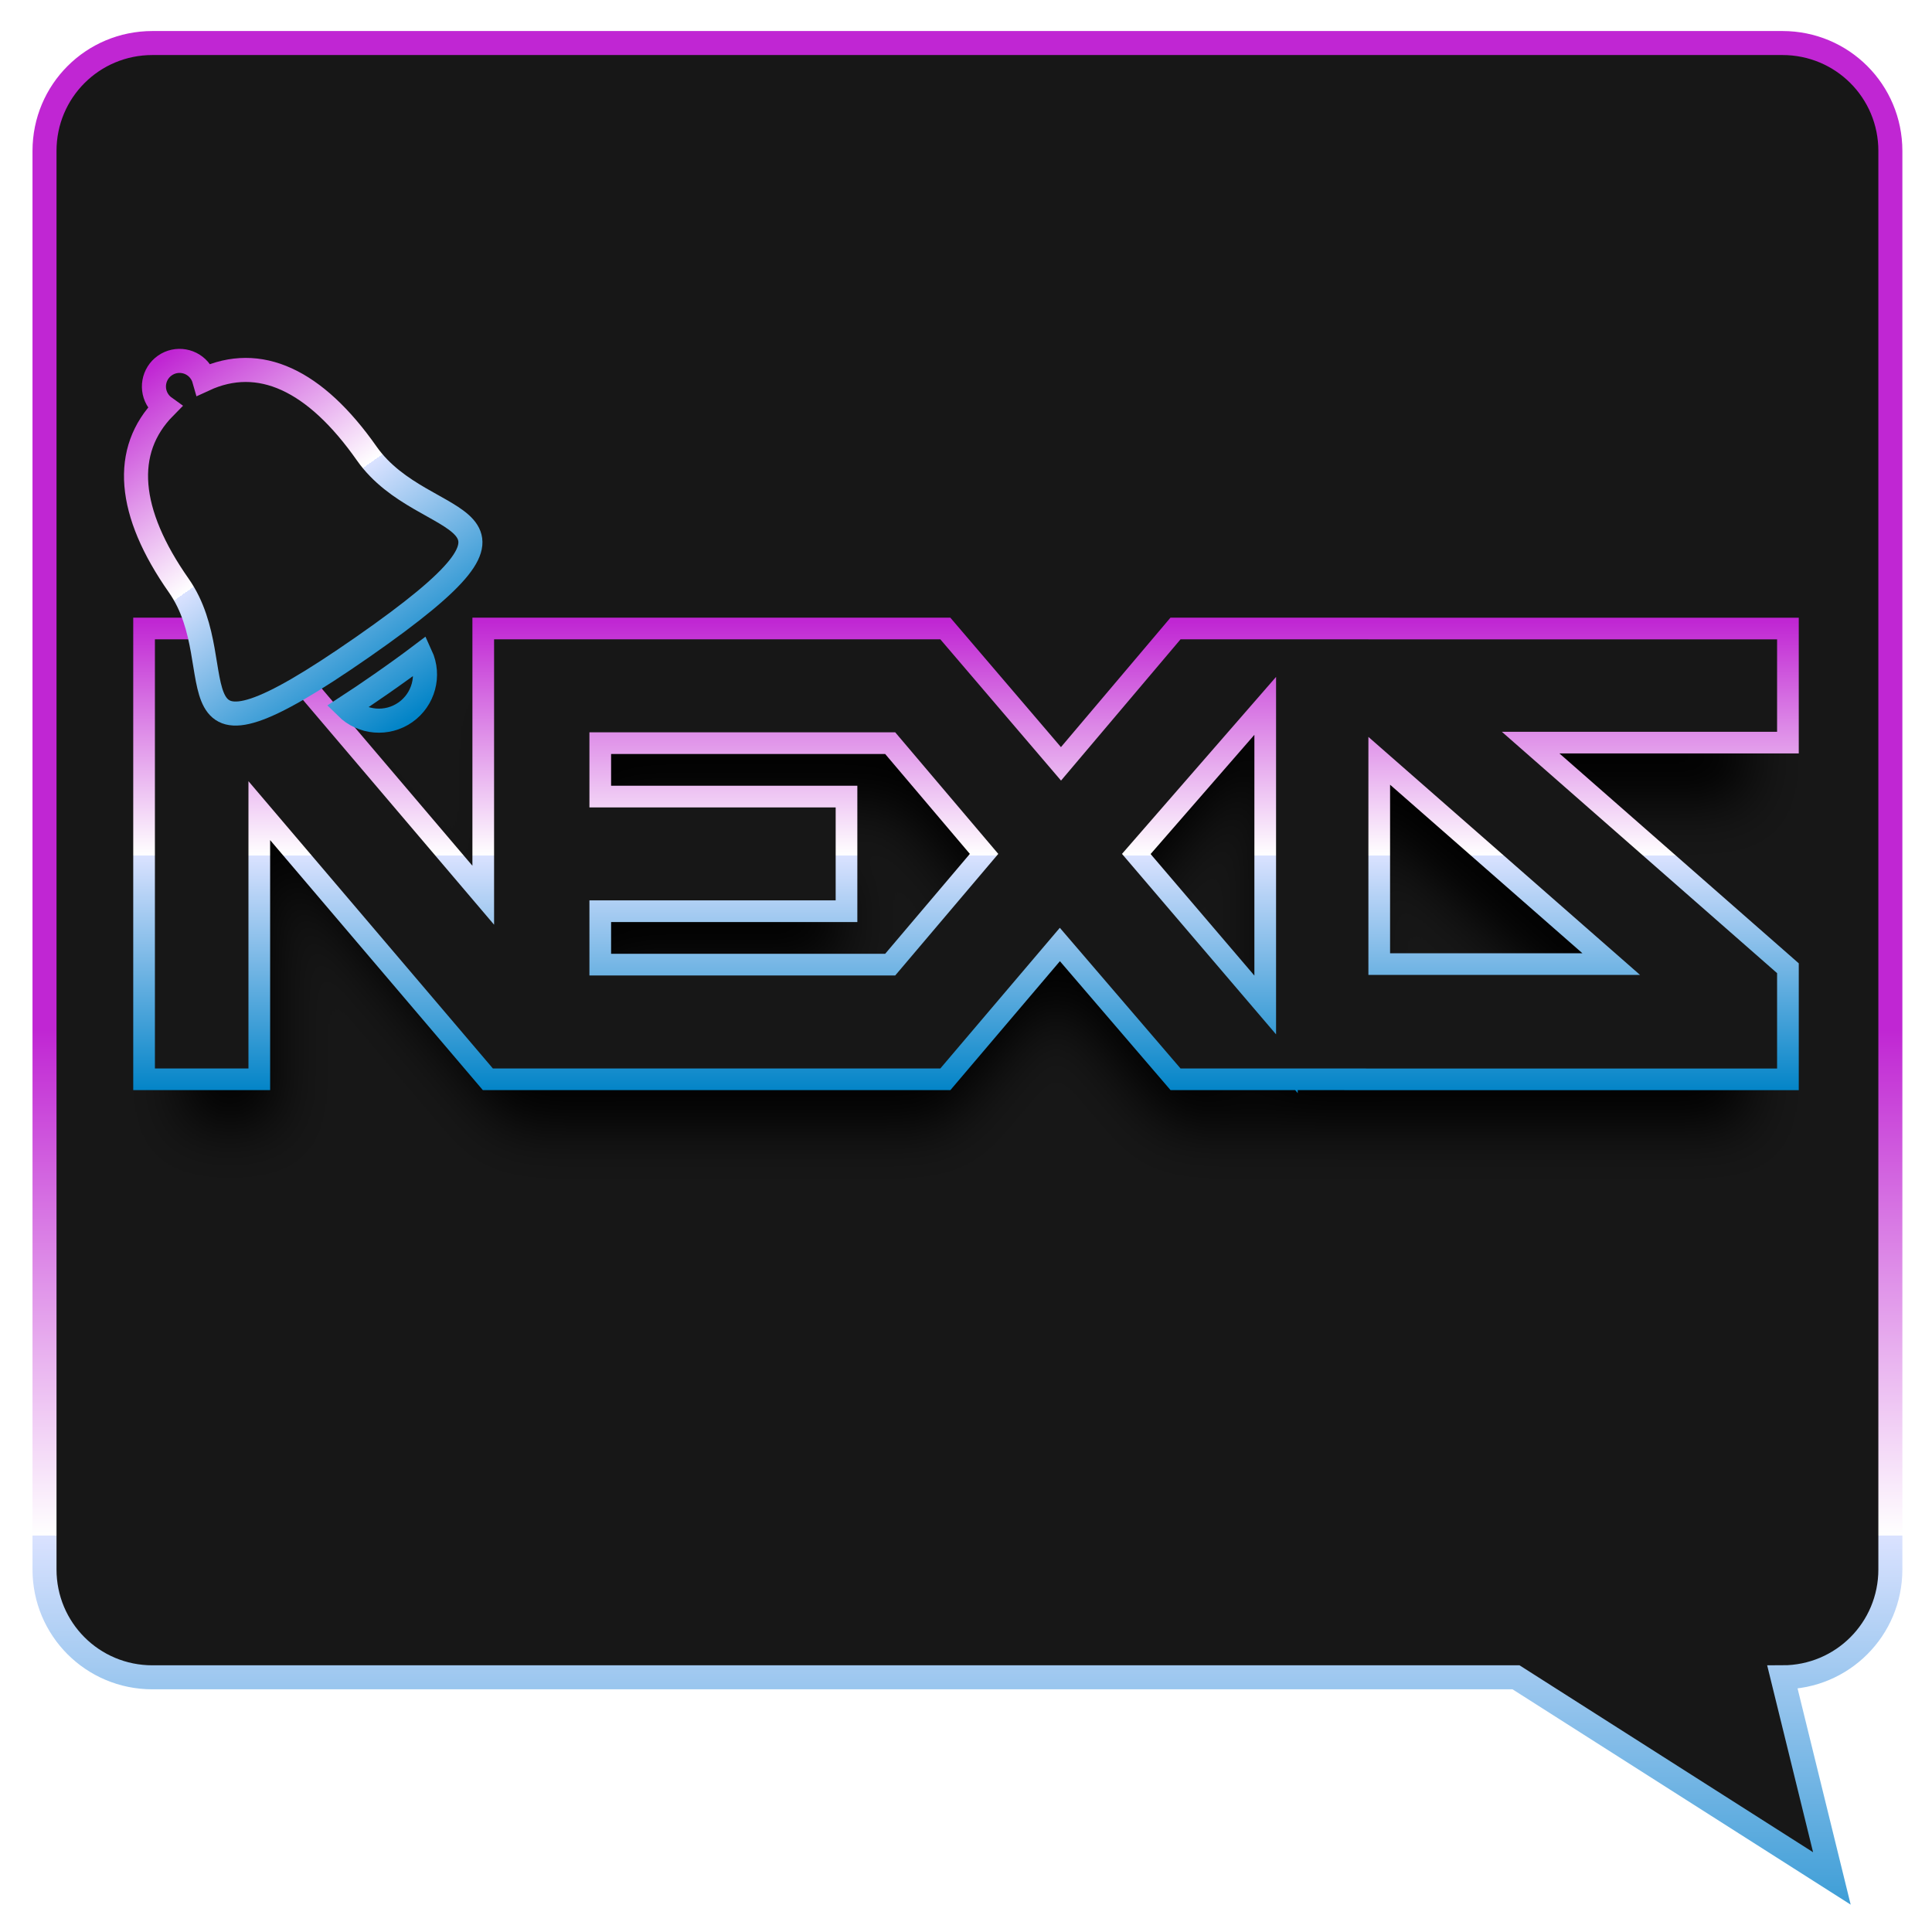
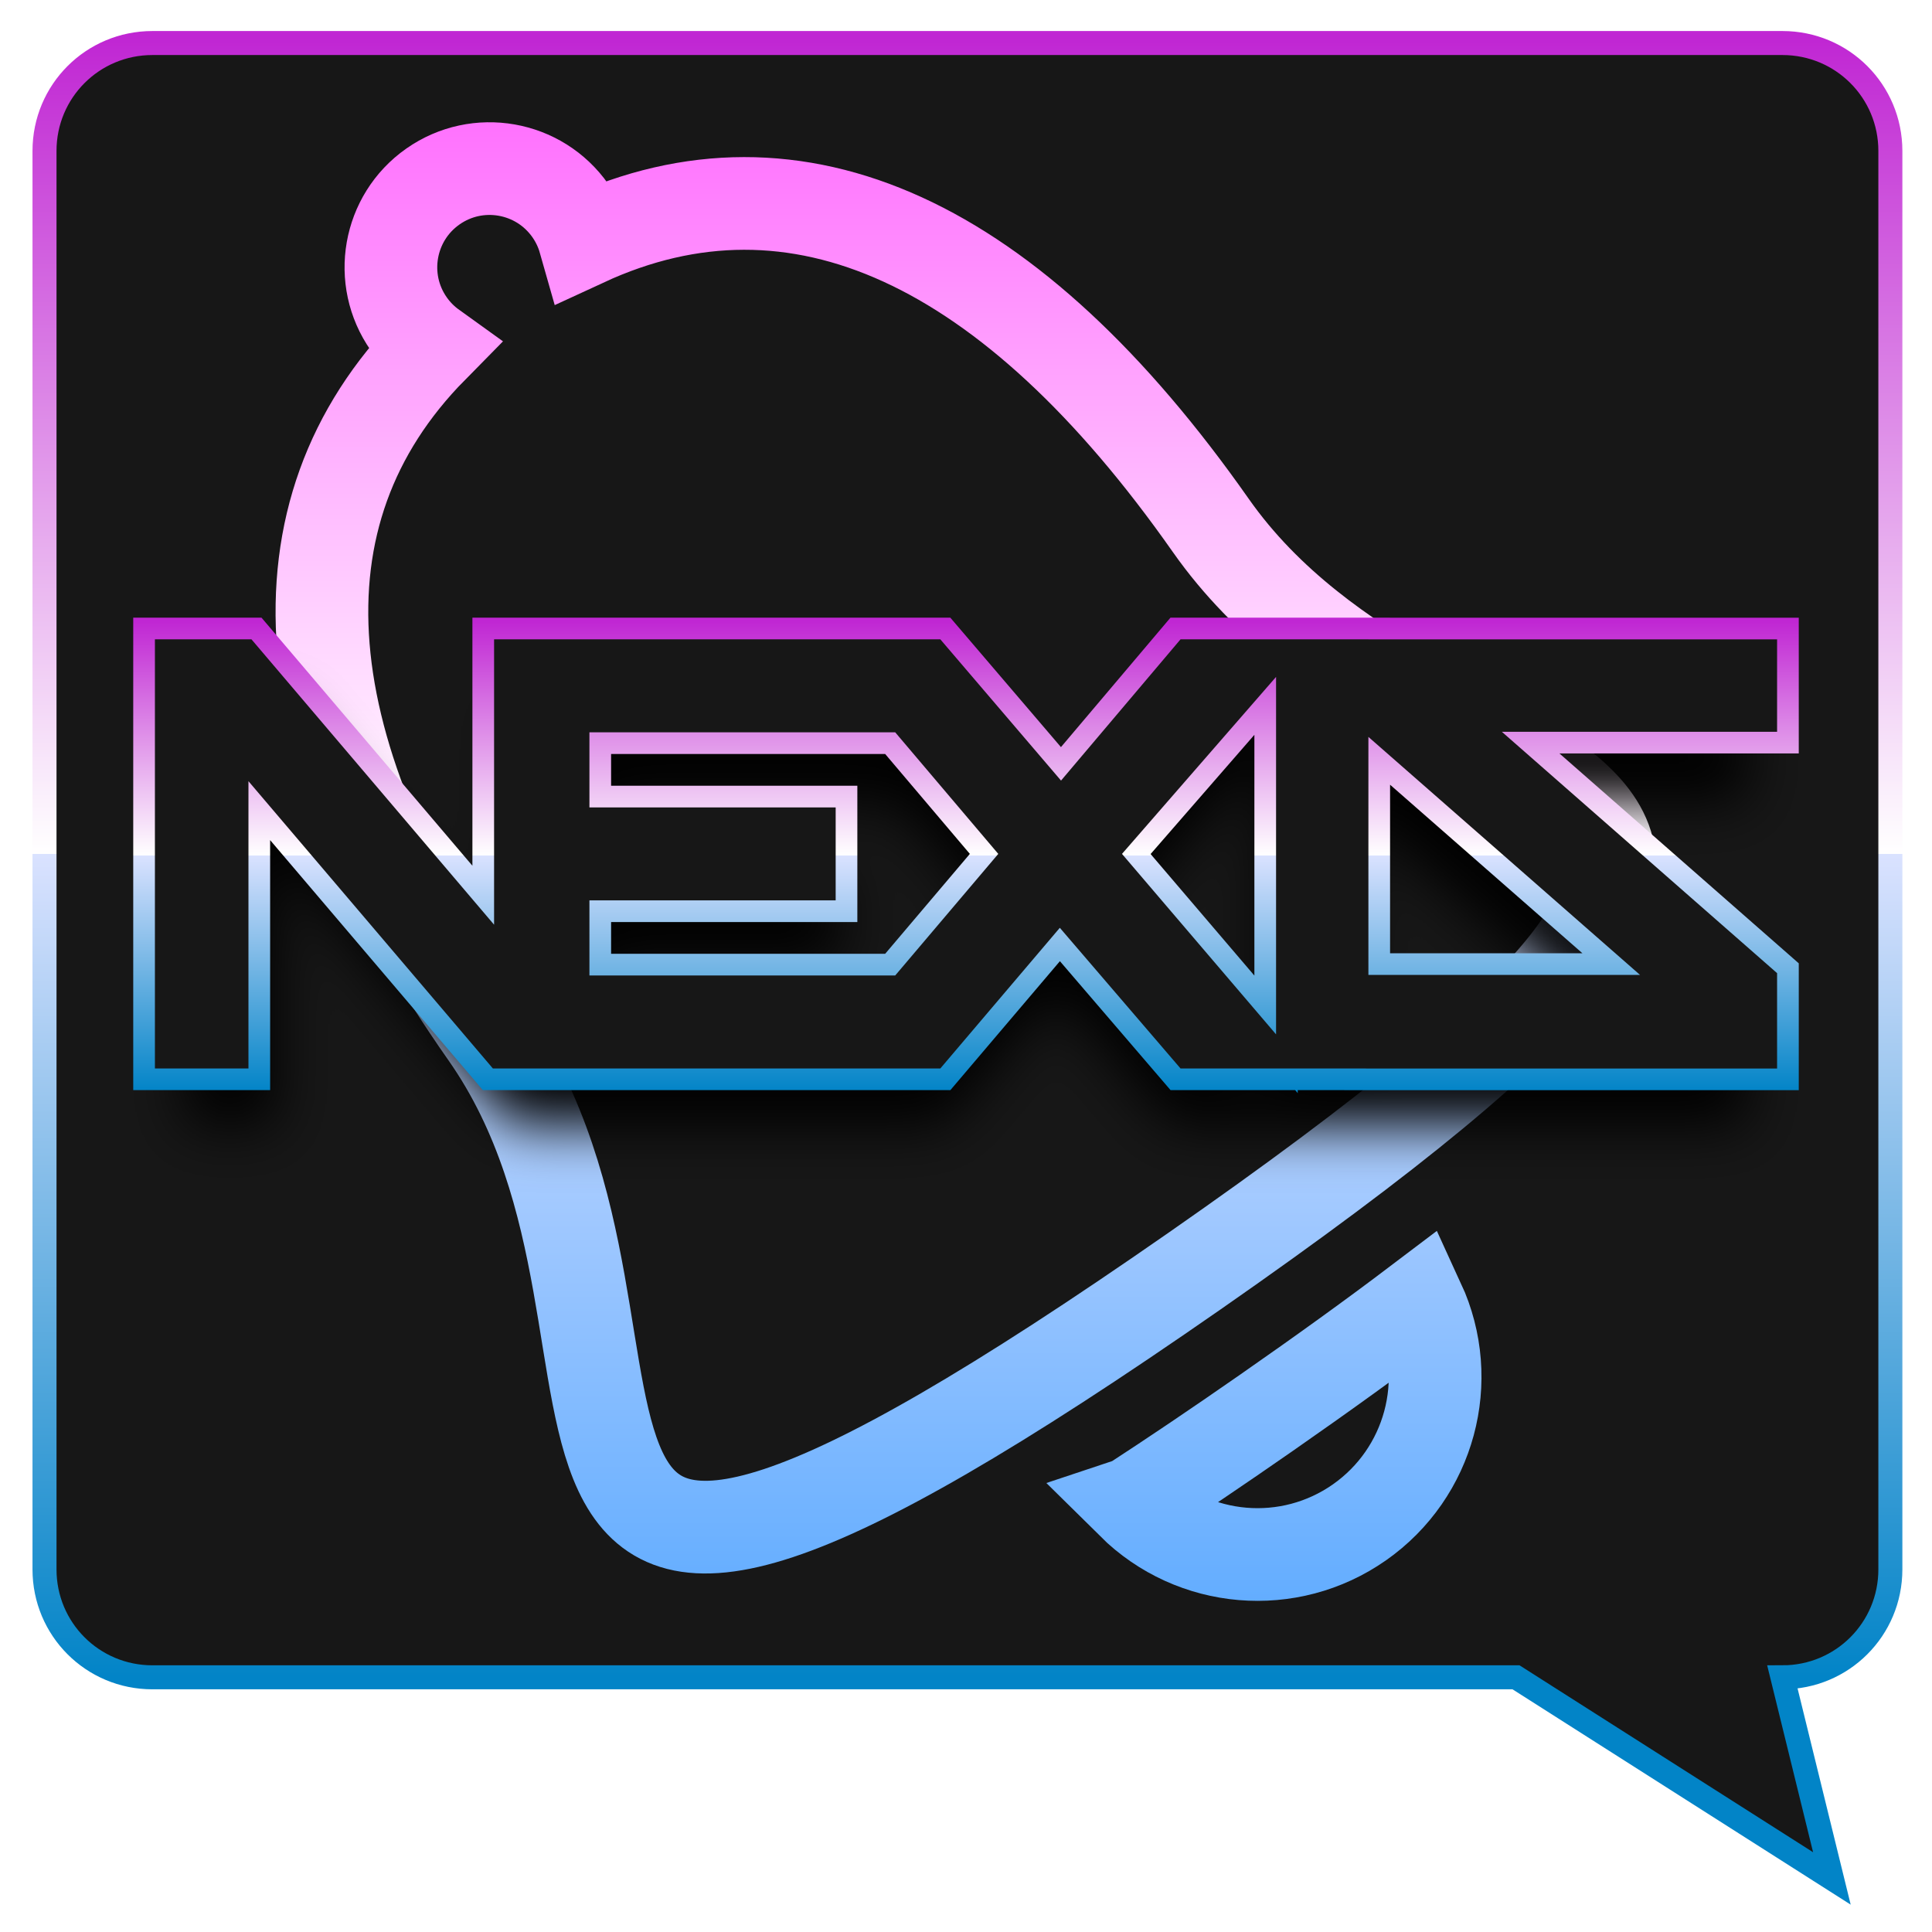
<svg xmlns="http://www.w3.org/2000/svg" xmlns:xlink="http://www.w3.org/1999/xlink" width="640" height="640" viewBox="0 0 640 640" version="1.1" id="svg1" xml:space="preserve">
  <defs id="defs1">
    <linearGradient id="linearGradient21">
      <stop style="stop-color:#c026d3;stop-opacity:1;" offset="0" id="stop18" />
      <stop style="stop-color:#ffffff;stop-opacity:1;" offset="0.498" id="stop19" />
      <stop style="stop-color:#dae2ff;stop-opacity:1;" offset="0.498" id="stop20" />
      <stop style="stop-color:#0284c7;stop-opacity:1;" offset="1" id="stop21" />
    </linearGradient>
    <linearGradient id="linearGradient15">
      <stop style="stop-color:#ff62fe;stop-opacity:1;" offset="0" id="stop12" />
      <stop style="stop-color:#ffffff;stop-opacity:1;" offset="0.498" id="stop13" />
      <stop style="stop-color:#dae2ff;stop-opacity:1;" offset="0.498" id="stop14" />
      <stop style="stop-color:#58a8ff;stop-opacity:1;" offset="1" id="stop15" />
    </linearGradient>
    <linearGradient id="swatch5981">
      <stop style="stop-color:#171717;stop-opacity:1;" offset="0" id="stop5981" />
    </linearGradient>
    <rect x="105" y="40" width="244.5" height="227.5" id="rect1" />
    <linearGradient id="linearGradient1">
      <stop style="stop-color:#000000;stop-opacity:1;" offset="0" id="stop1" />
      <stop style="stop-color:#000000;stop-opacity:0;" offset="1" id="stop2" />
    </linearGradient>
    <rect x="11.666" y="373.306" width="482.187" height="125.732" id="rect99" />
    <linearGradient id="swatch45">
      <stop style="stop-color:#0b0b0b;stop-opacity:1;" offset="0" id="stop45" />
    </linearGradient>
    <linearGradient id="linearGradient39">
      <stop style="stop-color:#ffd623;stop-opacity:1;" offset="0" id="stop40" />
      <stop style="stop-color:#eb5e00;stop-opacity:1;" offset="1" id="stop39" />
    </linearGradient>
    <rect x="209.662" y="100.133" width="89.364" height="58.889" id="rect38" />
    <clipPath clipPathUnits="userSpaceOnUse" id="clipPath54">
      <path id="path54" style="stroke-width:0.1;stroke-linecap:square;paint-order:markers fill stroke;stop-color:#000000" d="m 1691.199,-792.32 h 1634.892 v 92.828 H 1691.199 Z" />
    </clipPath>
    <clipPath clipPathUnits="userSpaceOnUse" id="clipPath24">
      <rect style="fill:none;stroke:#000000;stroke-width:1;stroke-linecap:butt;stroke-linejoin:bevel;paint-order:stroke markers fill;stop-color:#000000" id="rect24" width="45" height="77.937" x="251.534" y="222.735" />
    </clipPath>
    <rect x="209.662" y="100.133" width="89.364" height="58.889" id="rect38-7" />
    <radialGradient xlink:href="#linearGradient39" id="radialGradient2" cx="234.027" cy="110.006" fx="234.027" fy="110.006" r="40.767" gradientTransform="matrix(1,0,0,0.4243668,0,74.51223)" gradientUnits="userSpaceOnUse" />
    <radialGradient xlink:href="#linearGradient1" id="radialGradient3" cx="122.398" cy="81.057" fx="122.398" fy="81.057" r="56.558" gradientTransform="matrix(1,0,0,0.9264163,0,5.964491)" gradientUnits="userSpaceOnUse" />
    <linearGradient xlink:href="#linearGradient21" id="linearGradient5949" x1="558.982" y1="233.857" x2="558.982" y2="407.857" gradientUnits="userSpaceOnUse" gradientTransform="matrix(1.038901,0,0,1.038901,-11.57918,-13.01913)" />
    <filter style="color-interpolation-filters:sRGB" id="filter5982" x="-0.043" y="-0.164" width="1.087" height="1.328">
      <feGaussianBlur stdDeviation="10.86" id="feGaussianBlur5982" />
    </filter>
    <linearGradient xlink:href="#linearGradient15" id="linearGradient5" x1="415.434" y1="-237.358" x2="415.434" y2="123.398" gradientUnits="userSpaceOnUse" gradientTransform="matrix(0.8611762,0,0,1.070336,52.8212,298.4465)" />
    <pattern xlink:href="#stripes-grid-5" preserveAspectRatio="xMidYMid" id="pattern10-7" patternTransform="matrix(0,3,-3,0,146.8546,-40.39238)" x="1" y="0" />
    <pattern patternUnits="userSpaceOnUse" width="3" height="10" patternTransform="scale(2)" preserveAspectRatio="xMidYMid" id="stripes-grid-5" style="fill:#838383" x="0" y="0">
      <rect style="stroke:none" x="0" y="0" width="2" height="10" id="rect134-4-3" />
    </pattern>
    <linearGradient xlink:href="#linearGradient15" id="linearGradient11" x1="601.804" y1="19.532" x2="601.804" y2="382.233" gradientUnits="userSpaceOnUse" gradientTransform="translate(-10.45228,-0.8923745)" />
    <linearGradient xlink:href="#linearGradient15" id="linearGradient17" x1="185" y1="35.154" x2="185" y2="849.577" gradientUnits="userSpaceOnUse" gradientTransform="matrix(1,0,0,0.4727273,-5.5,29.61996)" />
-     <linearGradient xlink:href="#linearGradient21" id="linearGradient7606" x1="-276.257" y1="101.78" x2="-135.474" y2="101.78" gradientUnits="userSpaceOnUse" />
-     <linearGradient xlink:href="#linearGradient21" id="linearGradient7618" gradientUnits="userSpaceOnUse" x1="-135.474" y1="8.828" x2="-135.474" y2="193.29" />
-     <linearGradient xlink:href="#linearGradient21" id="linearGradient7619" gradientUnits="userSpaceOnUse" x1="-285.004" y1="15.448" x2="-285.004" y2="195.452" gradientTransform="translate(-1.031475,9.804548)" />
-     <linearGradient xlink:href="#linearGradient21" id="linearGradient7621" x1="454.83" y1="55.442" x2="454.83" y2="392.025" gradientUnits="userSpaceOnUse" gradientTransform="translate(36.76955,285.6711)" />
+     <linearGradient xlink:href="#linearGradient21" id="linearGradient7621" x1="454.83" y1="-273.558" x2="454.83" y2="270.025" gradientUnits="userSpaceOnUse" gradientTransform="translate(36.76955,285.6711)" />
+     <linearGradient xlink:href="#linearGradient15" id="linearGradient8" x1="-135.1" y1="41.035" x2="-244.109" y2="196.368" gradientUnits="userSpaceOnUse" />
  </defs>
  <g id="layer2">
    <g id="g99" transform="matrix(0.9999933,0,0,0.9980481,0.502868,6.019519)">
      <g id="g64" transform="matrix(2.171182,0,0,2.171182,49.48581,81.44217)" style="stroke:url(#radialGradient3);stroke-width:3.943;stroke-dasharray:none" />
    </g>
    <path id="rect8" style="font-variation-settings:'wght' 900;fill:#171717;fill-rule:evenodd;stroke:url(#linearGradient7621);stroke-width:7.953;stroke-dasharray:none;stroke-opacity:1;fill-opacity:1" d="m 50.483,14.256 539.985,0 c 19.8,0 35.74,15.94 35.74,35.74 l 0,469.894 c 0,19.8 -15.94,35.74 -35.74,35.74 l 16.366,66.626 -104.632,-66.626 -451.719,0 c -19.8,0 -35.74,-15.94 -35.74,-35.74 l 0,-469.894 c 0,-19.8 15.94,-35.74 35.74,-35.74 z" />
+     <g id="g8" transform="matrix(2.328384,-1.634003,1.634003,2.328384,603.095,-302.5881)" style="fill:none;fill-opacity:1;stroke:url(#linearGradient8);stroke-width:10.794;stroke-dasharray:none;stroke-opacity:1">
+       <path id="path1" style="font-variation-settings:'wght' 900;fill:none;fill-opacity:1;fill-rule:evenodd;stroke:url(#linearGradient8);stroke-width:10.794;stroke-dasharray:none;stroke-opacity:1" d="m -205.865,12.021 a 11.49,11.49 0 0 0 -11.49,11.49 11.49,11.49 0 0 0 0.641,3.783 c -26.804,4.901 -40.725,28.933 -40.725,69.064 0,45.254 -61.643,69.556 51.615,70 113.258,0.444 51.439,-24.427 51.439,-70 0,-40.452 -13.807,-64.215 -40.629,-69.07 a 11.49,11.49 0 0 0 0.639,-3.777 11.49,11.49 0 0 0 -11.49,-11.49 z" />
+       <path id="path4" style="font-variation-settings:'wght' 900;fill:none;fill-opacity:1;fill-rule:evenodd;stroke:url(#linearGradient8);stroke-width:10.794;stroke-dasharray:none;stroke-opacity:1" d="m -227.247,184.333 a 20.683,20.683 0 0 0 20.354,17.01 20.683,20.683 0 0 0 20.348,-16.969 c -6.471,0.233 -13.774,0.335 -22.002,0.303 -6.856,-0.027 -13.072,-0.143 -18.699,-0.344 z" />
+     </g>
    <rect style="font-variation-settings:'wght' 900;fill:none;fill-opacity:1" id="rect2" width="640" height="640" x="0" y="0" />
    <g id="g5984" transform="matrix(0.8620781,0,0,0.8620781,47.86381,7.498395)">
      <path id="text99-6" style="font-size:110.667px;font-family:Orbitron;-inkscape-font-specification:'Orbitron, @wght=900';font-variation-settings:'wght' 900;text-align:center;white-space:pre;mix-blend-mode:normal;fill:#000000;fill-opacity:1;stroke:none;stroke-width:16.036;stroke-opacity:1;paint-order:markers stroke fill;filter:url(#filter5982)" d="M 15.675,265.153 V 423.874 H 50.274 V 317.618 l 90.403,106.256 h 35.712 113.176 16.616 l 44.197,-52.025 44.643,52.025 h 35.939 32.637 v 0.016 H 615.675 V 388.621 L 513.867,299.34 H 615.675 V 265.169 H 464.511 v -0.016 h -33.552 -35.939 l -44.197,52.245 -44.643,-52.245 H 289.565 141.126 V 370.705 L 51.39,265.153 Z m 414.684,13.891 V 411.266 L 373.371,344.513 Z M 176.389,299.541 h 113.101 l 38.121,44.972 -38.118,44.969 H 176.389 v -27.776 h 91.079 V 327.318 H 176.389 Z m 288.122,1.699 100.472,88.041 H 464.511 Z" />
      <path id="text99" style="font-size:110.667px;font-family:Orbitron;-inkscape-font-specification:'Orbitron, @wght=900';font-variation-settings:'wght' 900;text-align:center;white-space:pre;fill:#171717;fill-opacity:1;stroke:url(#linearGradient5949);stroke-width:16.659;paint-order:markers stroke fill" d="M 4.004,236.973 V 401.869 H 39.95 V 291.479 l 93.92,110.39 h 37.102 117.578 17.262 l 45.916,-54.048 46.38,54.048 h 37.337 33.907 v 0.017 H 627.345 V 365.244 L 521.577,272.491 H 627.345 V 236.99 H 470.301 v -0.017 H 435.445 398.108 L 352.192,291.25 305.812,236.973 H 288.549 134.336 V 346.632 L 41.109,236.973 Z M 434.82,251.404 V 388.771 l -59.205,-69.35 z m -263.849,21.295 h 117.501 l 39.604,46.721 -39.601,46.718 H 170.971 v -28.857 h 94.622 V 301.556 h -94.622 z m 299.331,1.765 104.38,91.465 H 470.301 Z" />
    </g>
    <g id="g25" style="display:none">
      <rect style="font-variation-settings:'wght' 900;fill:none;fill-opacity:1;fill-rule:evenodd;stroke:url(#linearGradient5);stroke-width:9.923;stroke-dasharray:none" id="rect3" width="541.077" height="375.753" x="48.961" y="48.961" />
      <rect style="font-variation-settings:'wght' 900;fill:url(#linearGradient17);fill-rule:evenodd;stroke:none;stroke-width:6.332;stroke-dasharray:none" id="rect5" width="277" height="52" x="62.5" y="62.238" />
      <g id="g24">
        <g id="g10" transform="matrix(0.6067416,0,0,1.062183,141.0388,24.79068)">
          <rect style="font-variation-settings:'wght' 900;mix-blend-mode:normal;fill:url(#pattern10-7);fill-rule:evenodd;stroke-width:9.21;stroke-dasharray:none" id="rect7-2" width="178" height="333" x="541.855" y="33.608" />
          <rect style="font-variation-settings:'wght' 900;mix-blend-mode:overlay;fill:url(#linearGradient11);fill-rule:evenodd;stroke-width:9.21;stroke-dasharray:none" id="rect7" width="178" height="333" x="541.855" y="33.608" />
        </g>
      </g>
    </g>
-     <g id="g8" transform="matrix(0.604456,-0.4241924,0.4241924,0.604456,173.9378,26.49729)" style="fill:#171717;fill-opacity:1;stroke:url(#linearGradient7606);stroke-width:10.794;stroke-dasharray:none;stroke-opacity:1">
-       <path id="path1" style="font-variation-settings:'wght' 900;fill:#171717;fill-opacity:1;fill-rule:evenodd;stroke:url(#linearGradient7618);stroke-width:10.794;stroke-dasharray:none;stroke-opacity:1" d="m -205.865,12.021 a 11.49,11.49 0 0 0 -11.49,11.49 11.49,11.49 0 0 0 0.641,3.783 c -26.804,4.901 -40.725,28.933 -40.725,69.064 0,45.254 -61.643,69.556 51.615,70 113.258,0.444 51.439,-24.427 51.439,-70 0,-40.452 -13.807,-64.215 -40.629,-69.07 a 11.49,11.49 0 0 0 0.639,-3.777 11.49,11.49 0 0 0 -11.49,-11.49 z" />
-       <path id="path4" style="font-variation-settings:'wght' 900;fill:#171717;fill-opacity:1;fill-rule:evenodd;stroke:url(#linearGradient7619);stroke-width:10.794;stroke-dasharray:none;stroke-opacity:1" d="m -227.247,184.333 a 20.683,20.683 0 0 0 20.354,17.01 20.683,20.683 0 0 0 20.348,-16.969 c -6.471,0.233 -13.774,0.335 -22.002,0.303 -6.856,-0.027 -13.072,-0.143 -18.699,-0.344 z" />
-     </g>
  </g>
</svg>
